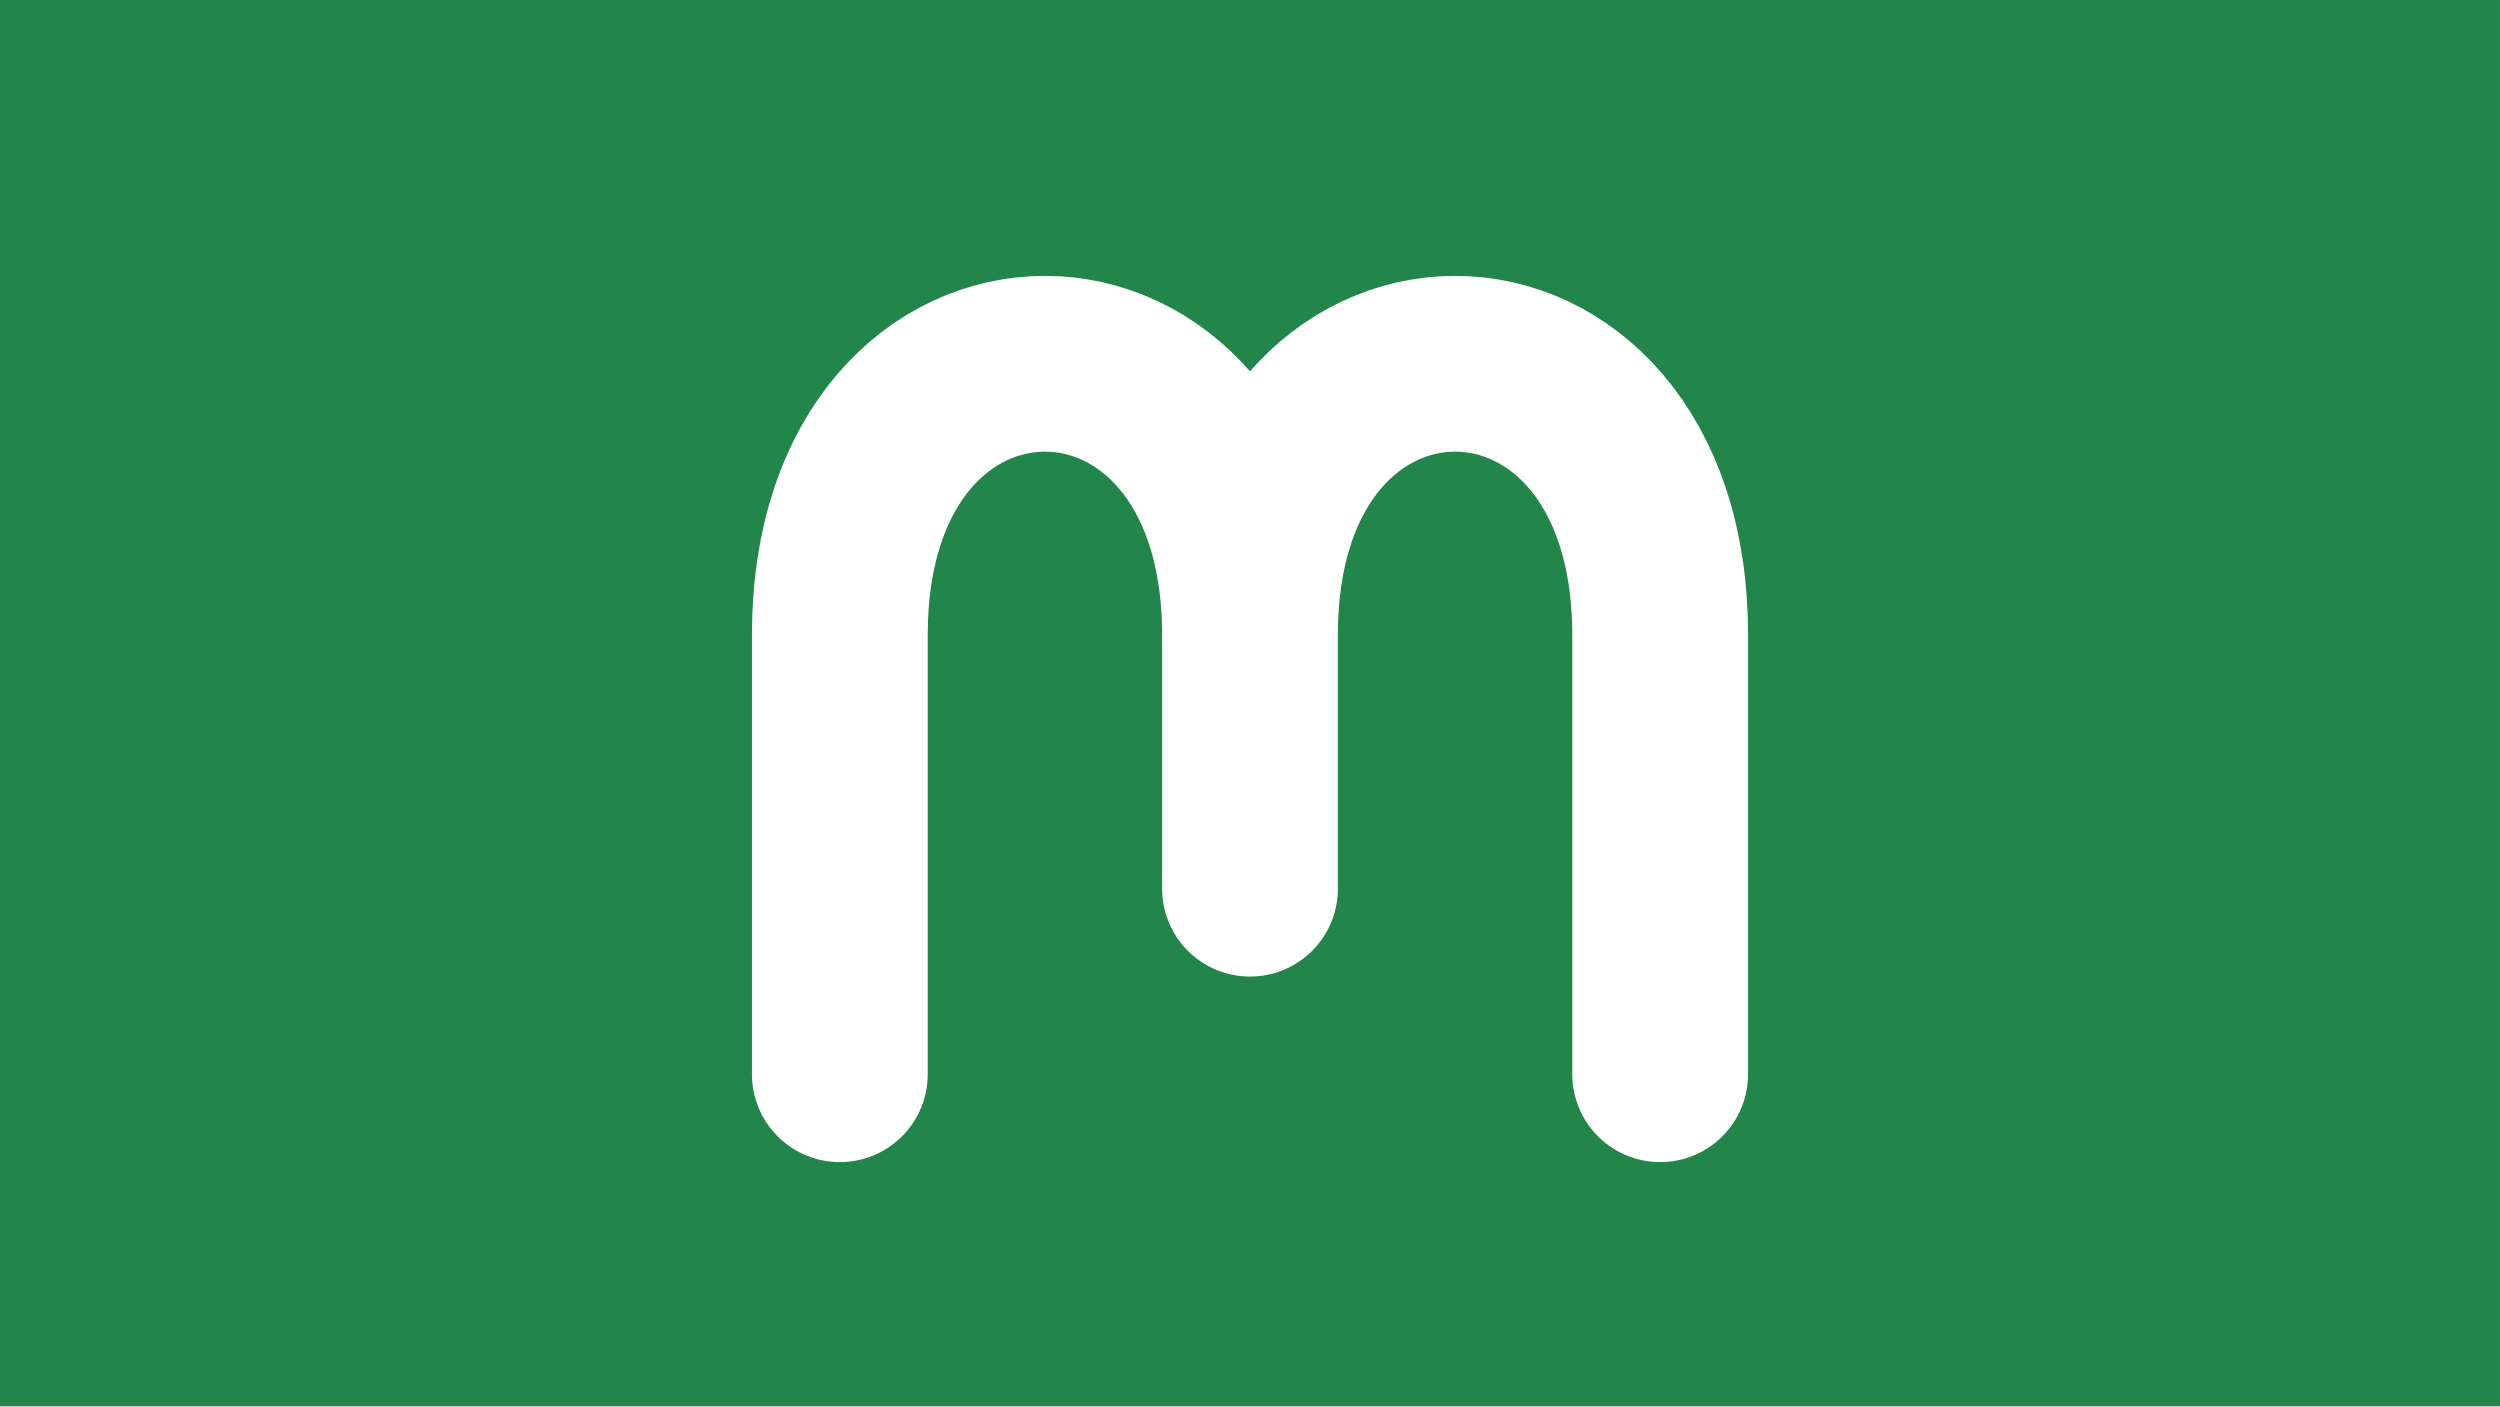
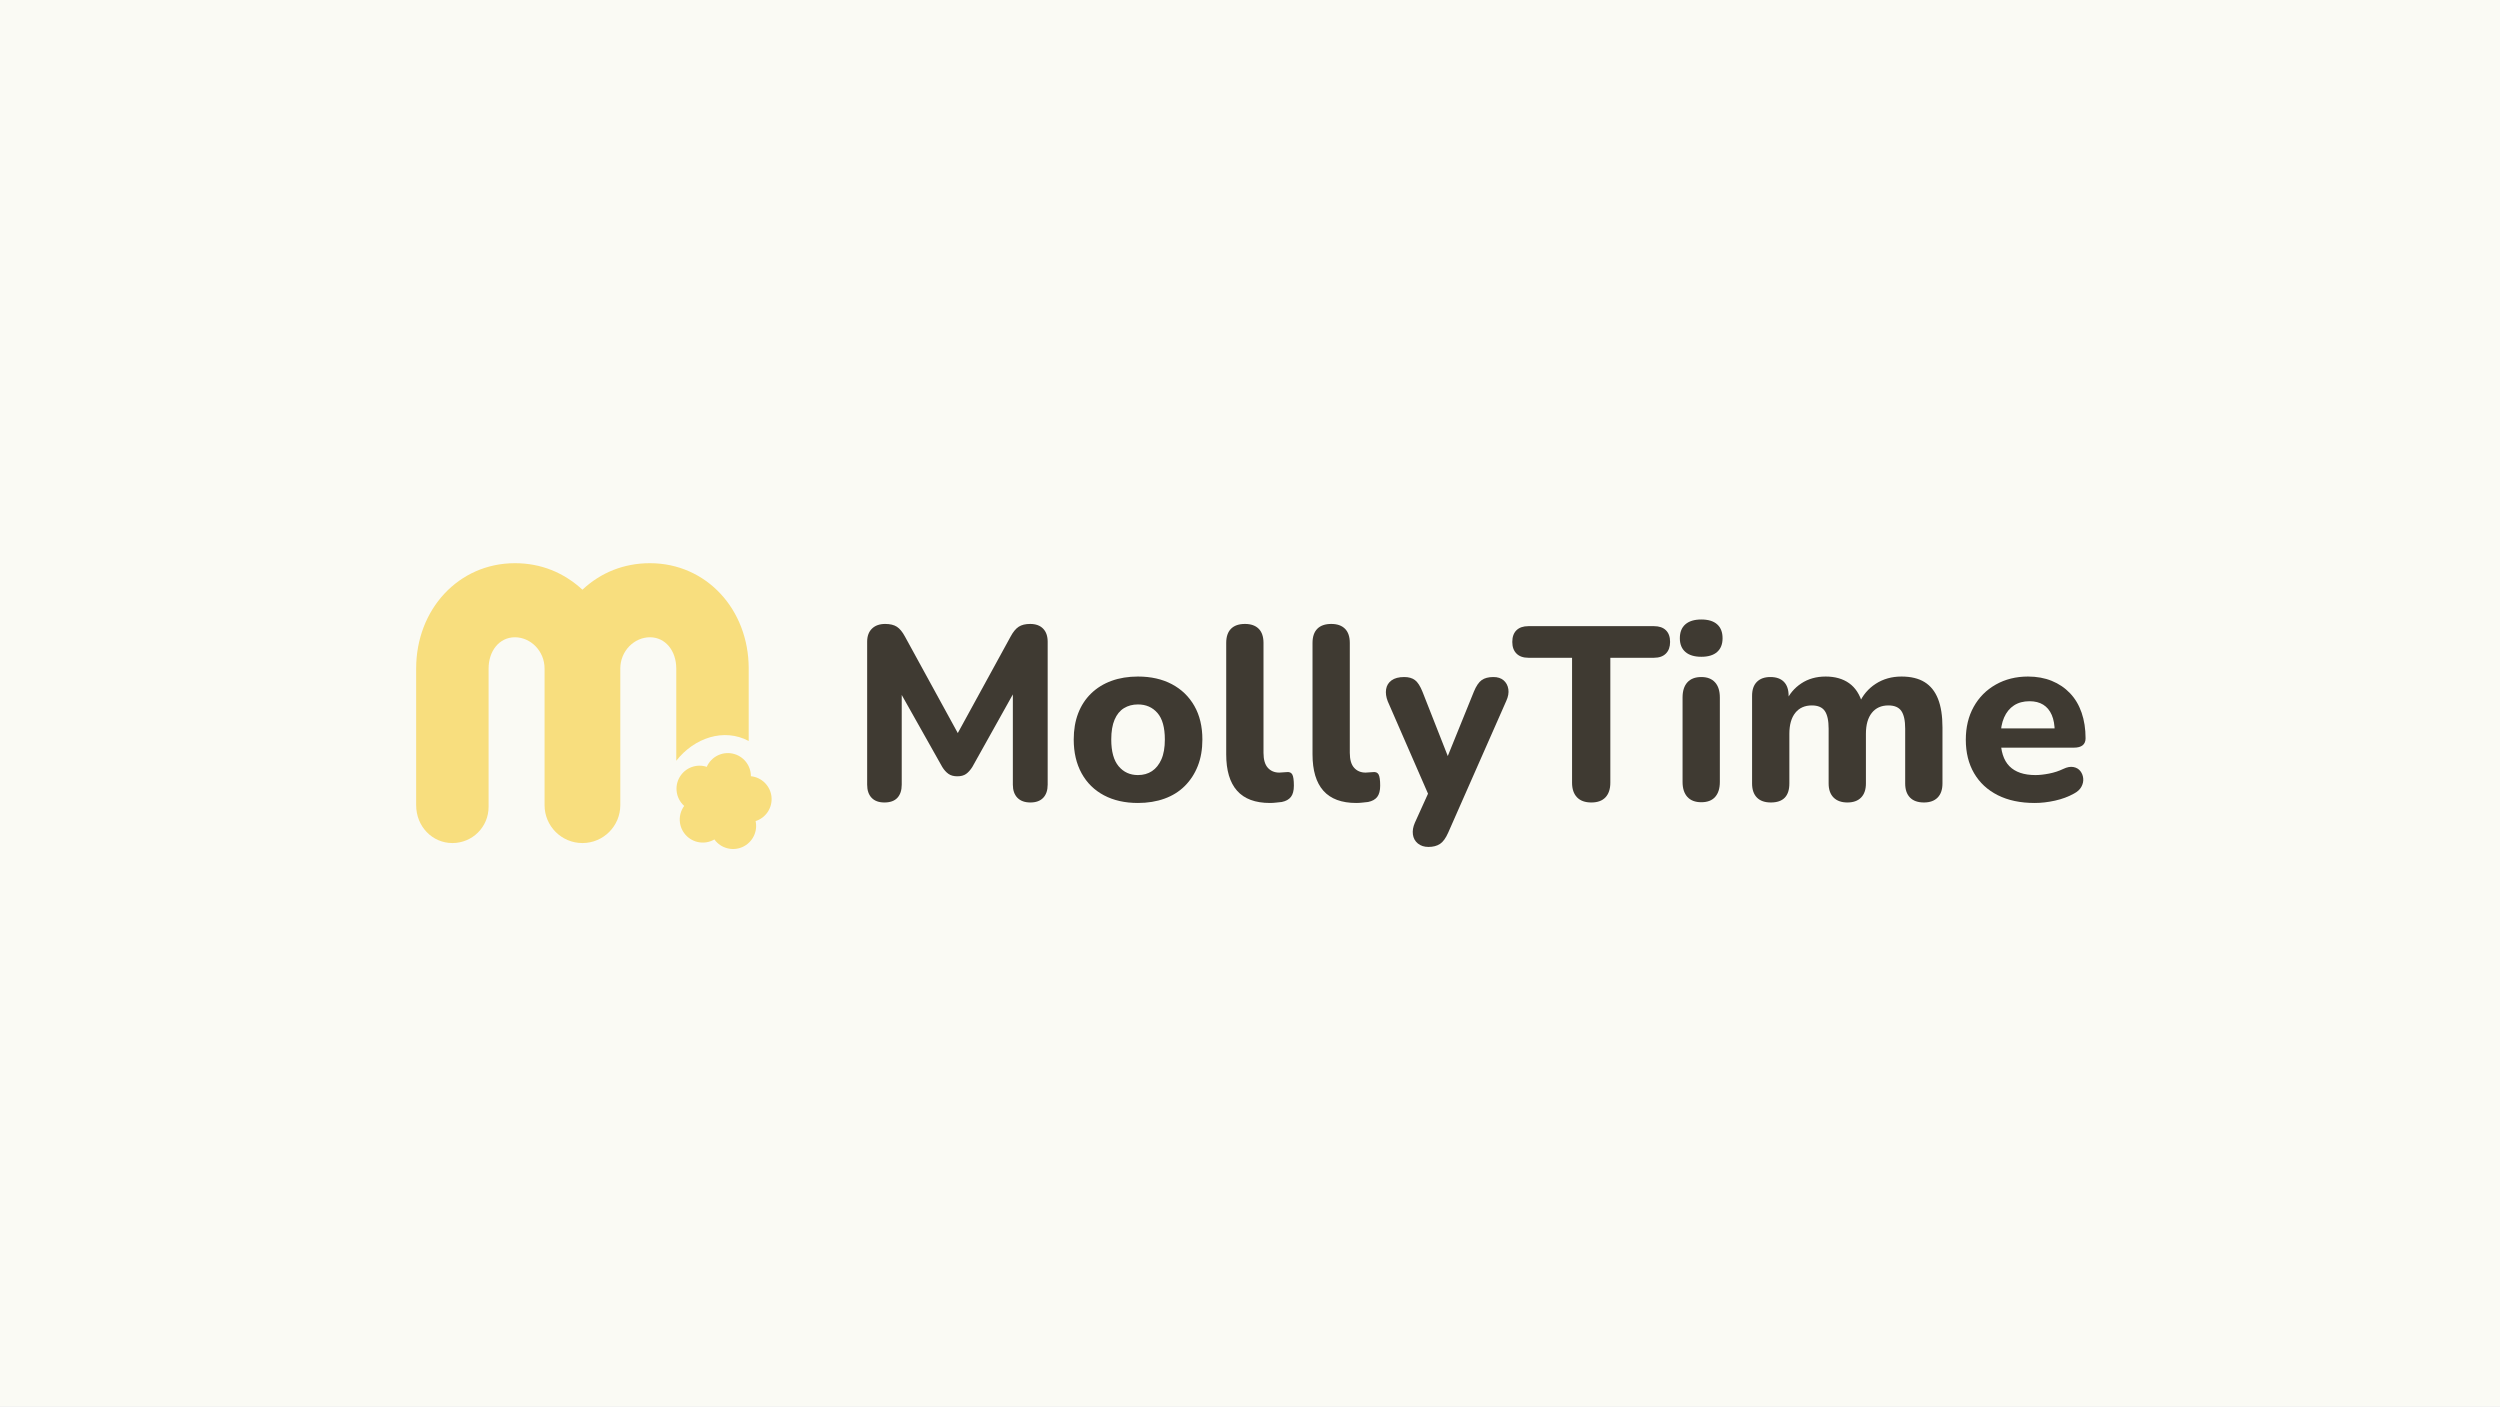
- <svg xmlns="http://www.w3.org/2000/svg" width="1280" height="720" viewBox="0 0 1280 720" fill="none">
-   <rect width="1280" height="720" fill="#22864B" />
-   <g transform="translate(320 40) scale(5)">
-     <path d="M22 102V57C22 20 64 20 64 57V83M64 57C64 20 106 20 106 57V102" stroke="#FFFFFF" stroke-width="18" stroke-linecap="round" stroke-linejoin="round" />
+ <svg xmlns="http://www.w3.org/2000/svg" viewBox="0 0 1280 720">
+   <rect width="1280" height="720" fill="#FAFAF4" />
+   <g transform="translate(192 252.1091) scale(0.8428975)">
+     <g fill="#F8DE7E">
+       <path d="M25 190V107C25 71 50.8 43 85 43C100.8 43 114.7 48.7 126 59.1C137.1 48.7 151.2 43 167 43C201.2 43 227 71 227 107V151C212 143 194 149 183 163V107C183 96.3 176.5 88 167 88C157.5 88 149 96.3 149 107V190C149 202.7 138.7 213 126 213C113.3 213 103 202.7 103 190V107C103 96.3 94.5 88 85 88C75.5 88 69 96.3 69 107V191C69 203.2 59.2 213 47 213C34.8 213 25 202.9 25 190Z" />
+       <path fill-rule="evenodd" d="M201.517 166.701A14 14 0 0 1 228.326 172.399A14 14 0 0 1 231.191 199.658A14 14 0 0 1 206.153 210.806A14 14 0 0 1 187.813 190.437A14 14 0 0 1 201.517 166.701Z" />
+     </g>
+     <g fill="#3F3A32" transform="translate(288 52) scale(1.5)">
+       <path d="M14.3 90.9Q10.9 90.9 9.1 89.0Q7.3 87.1 7.3 83.7V25.8Q7.3 22.4 9.25 20.5Q11.2 18.6 14.6 18.6Q17.6 18.6 19.35 19.75Q21.1 20.9 22.6 23.7L45.7 65.9H42.3L65.4 23.7Q66.9 20.9 68.65 19.75Q70.4 18.6 73.3 18.6Q76.7 18.6 78.55 20.5Q80.4 22.4 80.4 25.8V83.7Q80.4 87.1 78.6 89.0Q76.8 90.9 73.4 90.9Q70.0 90.9 68.15 89.0Q66.3 87.1 66.3 83.7V43.2H68.5L49.9 76.5Q48.7 78.4 47.35 79.35Q46.0 80.3 43.8 80.3Q41.6 80.3 40.2 79.3Q38.8 78.3 37.7 76.5L18.9 43.1H21.3V83.7Q21.3 87.1 19.55 89.0Q17.8 90.9 14.3 90.9Z" />
+       <path d="M116.95 91.1Q109.05 91.1 103.2 88.0Q97.35 84.9 94.15 79.1Q90.95 73.3 90.95 65.4Q90.95 59.5 92.75 54.8Q94.55 50.1 98 46.75Q101.45 43.4 106.25 41.65Q111.05 39.9 116.95 39.9Q124.85 39.9 130.7 43.0Q136.55 46.1 139.8 51.8Q143.05 57.5 143.05 65.4Q143.05 71.4 141.2 76.1Q139.35 80.8 135.95 84.2Q132.55 87.6 127.7 89.35Q122.85 91.1 116.95 91.1ZM116.95 79.8Q120.25 79.8 122.65 78.2Q125.05 76.6 126.45 73.45Q127.85 70.3 127.85 65.4Q127.85 58.1 124.85 54.65Q121.85 51.2 116.95 51.2Q113.75 51.2 111.3 52.7Q108.85 54.2 107.5 57.35Q106.15 60.5 106.15 65.4Q106.15 72.7 109.15 76.25Q112.15 79.8 116.95 79.8Z" />
+       <path d="M170.4 91.1Q161.5 91.1 157.1 86.15Q152.7 81.2 152.7 71.4V26.3Q152.7 22.5 154.65 20.55Q156.6 18.6 160.3 18.6Q163.9 18.6 165.85 20.55Q167.8 22.5 167.8 26.3V70.8Q167.8 74.9 169.55 76.85Q171.3 78.8 174.2 78.8Q175 78.8 175.7 78.7Q176.4 78.6 177.2 78.6Q178.8 78.4 179.45 79.55Q180.1 80.7 180.1 84.1Q180.1 87.1 178.9 88.65Q177.7 90.2 175.2 90.7Q174.2 90.8 172.9 90.95Q171.6 91.1 170.4 91.1Z" />
+       <path d="M205.35 91.1Q196.45 91.1 192.05 86.15Q187.65 81.2 187.65 71.4V26.3Q187.65 22.5 189.6 20.55Q191.55 18.6 195.25 18.6Q198.85 18.6 200.8 20.55Q202.75 22.5 202.75 26.3V70.8Q202.75 74.9 204.5 76.85Q206.25 78.8 209.15 78.8Q209.95 78.8 210.65 78.7Q211.35 78.6 212.15 78.6Q213.75 78.4 214.4 79.55Q215.05 80.7 215.05 84.1Q215.05 87.1 213.85 88.65Q212.65 90.2 210.15 90.7Q209.15 90.8 207.85 90.95Q206.55 91.1 205.35 91.1Z" />
+       <path d="M234.6 108.9Q232.0 108.9 230.3 107.5Q228.6 106.1 228.3 103.85Q228.0 101.6 229.1 99.1L235.8 84.3V90.5L218.1 49.9Q217.1 47.3 217.45 45.05Q217.8 42.8 219.65 41.45Q221.5 40.1 224.8 40.1Q227.5 40.1 229.15 41.35Q230.8 42.6 232.2 46.1L244.0 76.1H240.8L253.0 46.0Q254.4 42.6 256.15 41.35Q257.9 40.1 260.9 40.1Q263.5 40.1 265.05 41.45Q266.6 42.8 266.95 45.0Q267.3 47.2 266.1 49.8L242.6 103.1Q241.1 106.5 239.25 107.7Q237.4 108.9 234.6 108.9Z" />
+       <path d="M300.55 90.9Q296.75 90.9 294.75 88.8Q292.75 86.7 292.75 82.9V32.3H275.05Q271.95 32.3 270.25 30.6Q268.55 28.9 268.55 25.9Q268.55 22.8 270.25 21.15Q271.95 19.5 275.05 19.5H325.95Q329.05 19.5 330.75 21.15Q332.45 22.8 332.45 25.9Q332.45 28.9 330.75 30.6Q329.05 32.3 325.95 32.3H308.25V82.9Q308.25 86.7 306.3 88.8Q304.35 90.9 300.55 90.9Z" />
+       <path d="M345.1 90.8Q341.4 90.8 339.45 88.65Q337.5 86.5 337.5 82.6V48.4Q337.5 44.4 339.45 42.25Q341.4 40.1 345.1 40.1Q348.7 40.1 350.65 42.25Q352.6 44.4 352.6 48.4V82.6Q352.6 86.5 350.7 88.65Q348.8 90.8 345.1 90.8ZM345.1 31.9Q340.9 31.9 338.65 29.95Q336.4 28.0 336.4 24.4Q336.4 20.7 338.65 18.75Q340.9 16.8 345.1 16.8Q349.3 16.8 351.5 18.75Q353.7 20.7 353.7 24.4Q353.7 28.0 351.5 29.95Q349.3 31.9 345.1 31.9Z" />
+       <path d="M373.25 90.9Q369.55 90.9 367.6 88.9Q365.65 86.9 365.65 83.2V47.7Q365.65 44.0 367.6 42.05Q369.55 40.1 373.05 40.1Q376.65 40.1 378.55 42.05Q380.45 44.0 380.45 47.7V54.1L379.35 50.1Q381.35 45.5 385.55 42.7Q389.75 39.9 395.45 39.9Q401.15 39.9 404.95 42.6Q408.75 45.3 410.35 50.9H408.95Q411.15 45.8 415.7 42.85Q420.25 39.9 426.15 39.9Q431.85 39.9 435.5 42.15Q439.15 44.4 440.95 48.95Q442.75 53.5 442.75 60.5V83.2Q442.75 86.9 440.8 88.9Q438.85 90.9 435.25 90.9Q431.55 90.9 429.6 88.9Q427.65 86.9 427.65 83.2V61.0Q427.65 56.1 426.1 53.85Q424.55 51.6 420.85 51.6Q416.55 51.6 414.15 54.6Q411.75 57.6 411.75 63.1V83.2Q411.75 86.9 409.8 88.9Q407.85 90.9 404.25 90.9Q400.65 90.9 398.65 88.9Q396.65 86.9 396.65 83.2V61.0Q396.65 56.1 395.1 53.85Q393.55 51.6 389.85 51.6Q385.55 51.6 383.15 54.6Q380.75 57.6 380.75 63.1V83.2Q380.75 90.9 373.25 90.9Z" />
+       <path d="M480.1 91.1Q471.4 91.1 465.15 87.95Q458.9 84.8 455.55 79.05Q452.2 73.3 452.2 65.5Q452.2 57.9 455.4 52.15Q458.6 46.4 464.35 43.15Q470.1 39.9 477.4 39.9Q482.7 39.9 487 41.65Q491.3 43.4 494.4 46.65Q497.5 49.9 499.1 54.55Q500.7 59.2 500.7 64.9Q500.7 66.8 499.5 67.75Q498.3 68.7 496 68.7H464.6V60.9H489.8L488.2 62.3Q488.2 58.2 487 55.45Q485.8 52.7 483.55 51.3Q481.3 49.9 478 49.9Q474.3 49.9 471.7 51.6Q469.1 53.3 467.7 56.5Q466.3 59.7 466.3 64.2V65.0Q466.3 72.6 469.85 76.2Q473.4 79.8 480.4 79.8Q482.8 79.8 485.9 79.2Q489 78.6 491.7 77.3Q494 76.2 495.8 76.55Q497.6 76.9 498.6 78.2Q499.6 79.5 499.75 81.2Q499.9 82.9 499 84.55Q498.1 86.2 496 87.3Q492.6 89.2 488.35 90.15Q484.1 91.1 480.1 91.1Z" />
+     </g>
  </g>
</svg>
